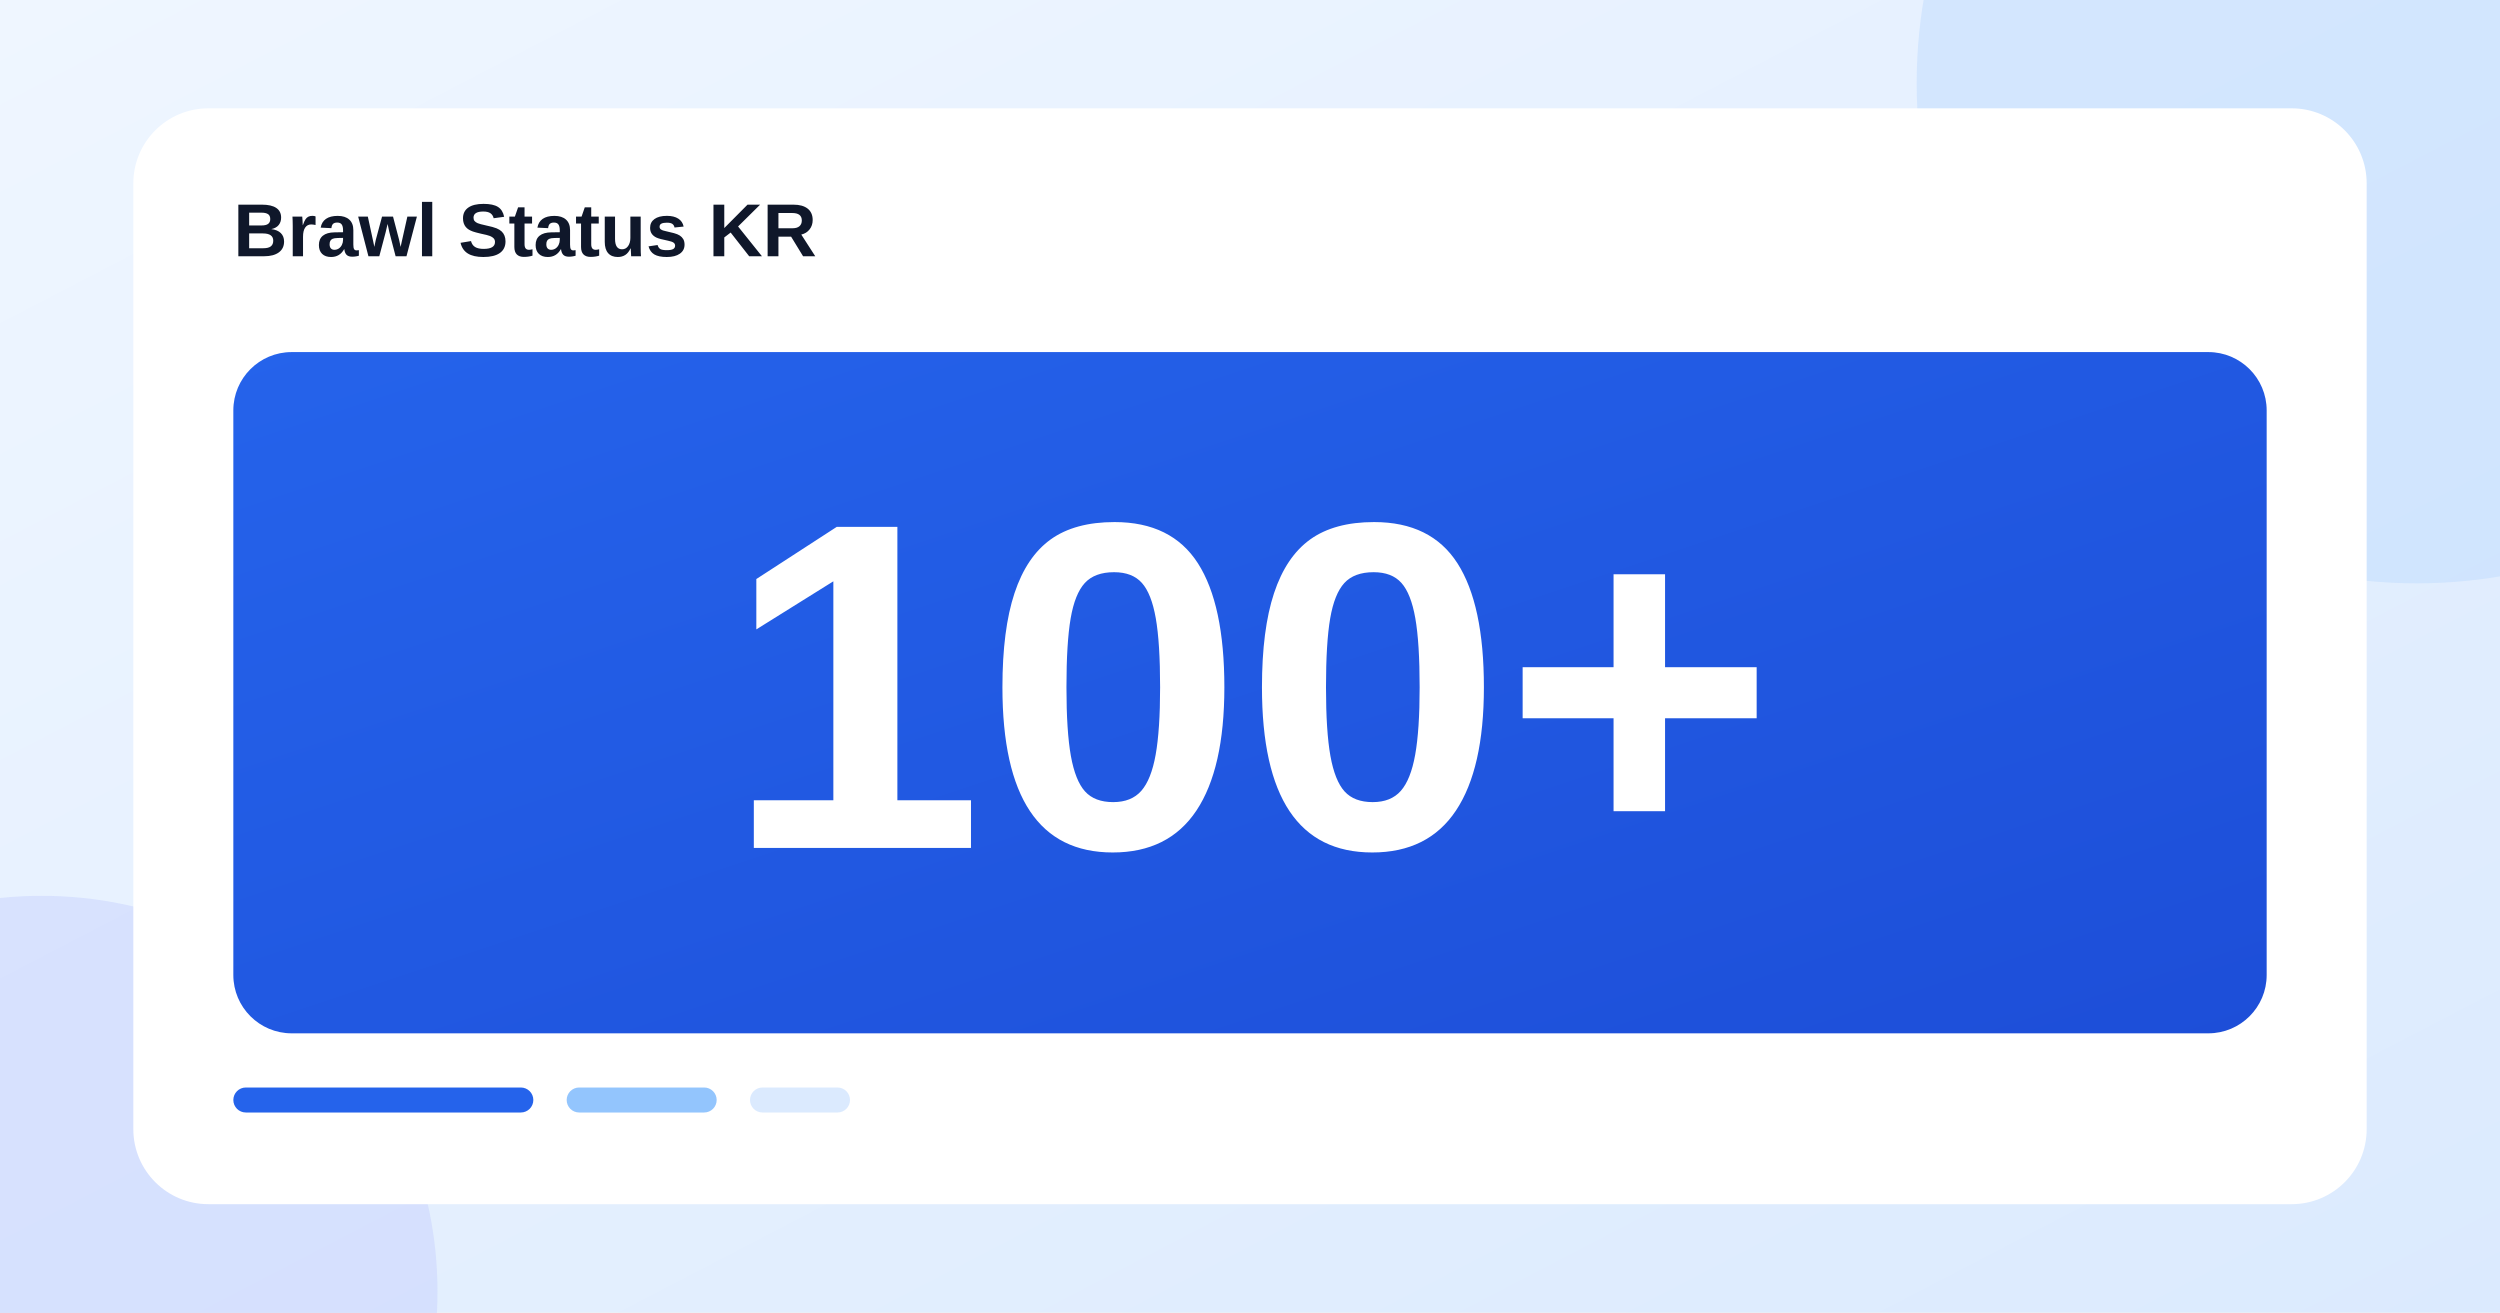
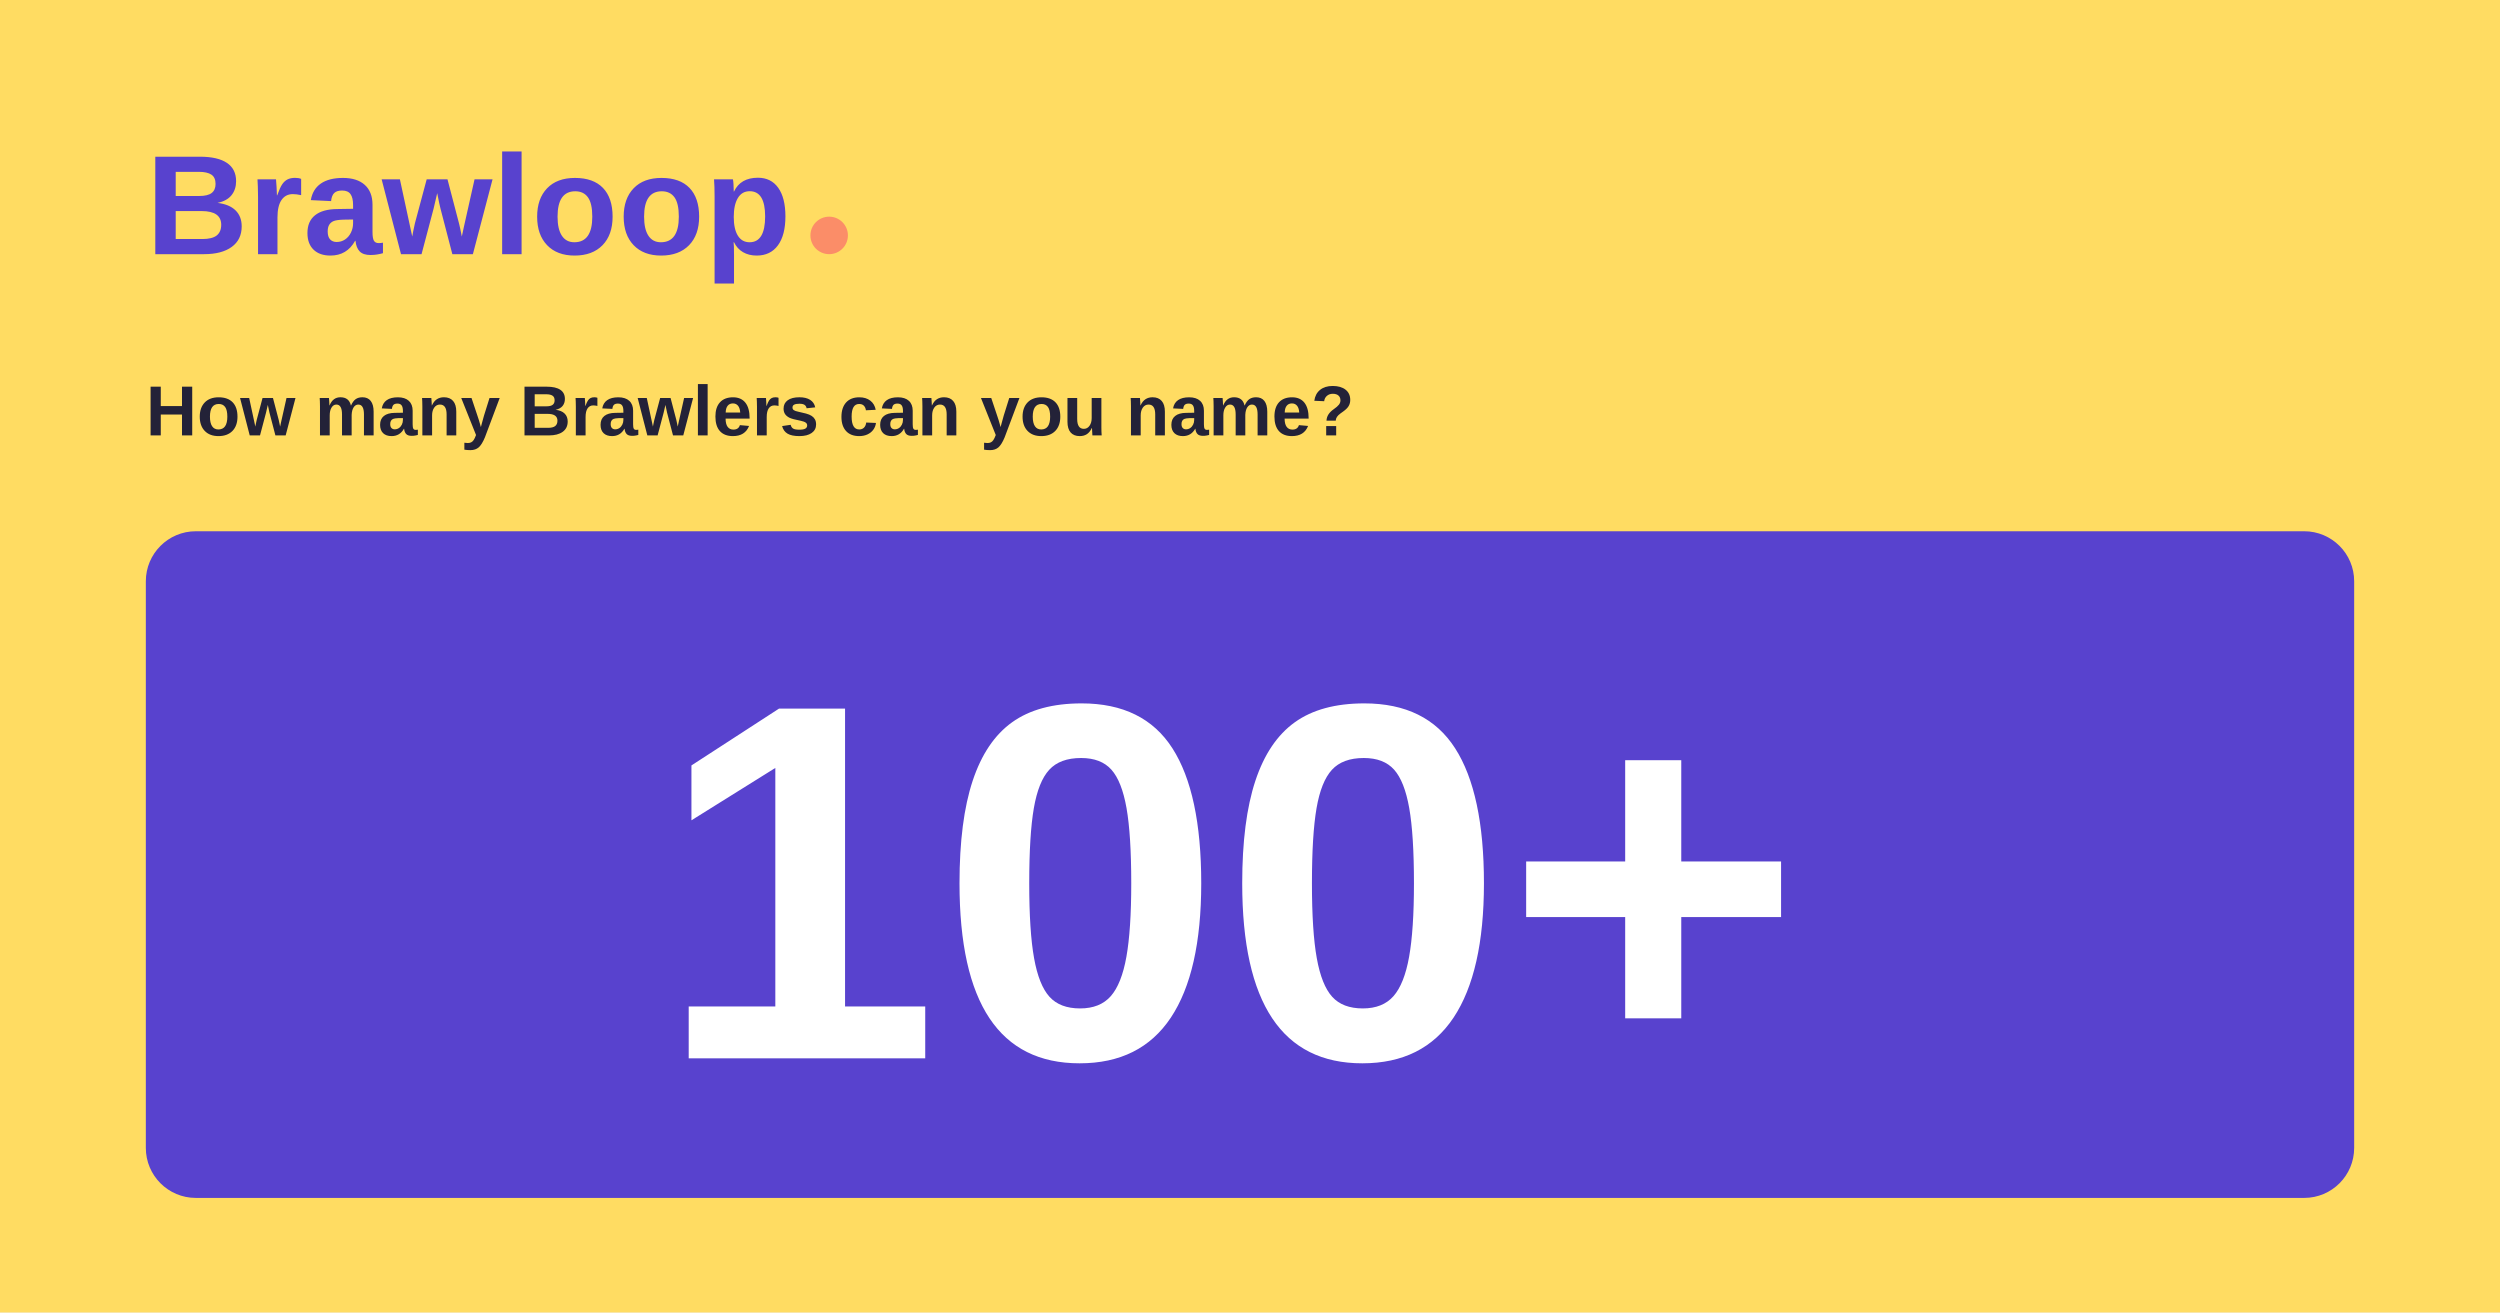
<svg xmlns="http://www.w3.org/2000/svg" width="1200" height="630" viewBox="0 0 1200 630">
-   <defs>
-     <linearGradient id="background" x2="1" y2="1">
-       <stop stop-color="#eff6ff" />
-       <stop offset="1" stop-color="#dbeafe" />
-     </linearGradient>
-     <linearGradient id="card" x2="1" y2="1">
-       <stop stop-color="#2563eb" />
-       <stop offset="1" stop-color="#1d4ed8" />
-     </linearGradient>
-   </defs>
-   <rect width="1200" height="630" fill="url(#background)" />
-   <circle cx="1160" cy="40" r="240" fill="#bfdbfe" opacity=".5" />
-   <circle cx="20" cy="620" r="190" fill="#c7d2fe" opacity=".5" />
-   <rect x="64" y="52" width="1072" height="526" rx="36" fill="#fff" />
-   <text x="112" y="123" fill="#0f172a" font-family="Arial, sans-serif" font-size="36" font-weight="700">Brawl Status KR</text>
-   <rect x="112" y="169" width="976" height="327" rx="28" fill="url(#card)" />
-   <text x="600" y="407" fill="#fff" text-anchor="middle" font-family="Arial, sans-serif" font-size="224" font-weight="900">100+</text>
-   <rect x="112" y="522" width="144" height="12" rx="6" fill="#2563eb" />
-   <rect x="272" y="522" width="72" height="12" rx="6" fill="#93c5fd" />
-   <rect x="360" y="522" width="48" height="12" rx="6" fill="#dbeafe" />
+   <rect width="1200" height="630" fill="#ffdc62" />
+   <text x="70" y="122" fill="#5842ce" font-family="Arial, sans-serif" font-size="68" font-weight="900">Brawloop</text>
+   <circle cx="398" cy="113" r="9" fill="#fb8d68" />
+   <text x="70" y="209" fill="#232238" font-family="Arial, sans-serif" font-size="34" font-weight="700">How many Brawlers can you name?</text>
+   <rect x="70" y="255" width="1060" height="320" rx="24" fill="#5842ce" />
+   <text x="590" y="508" fill="#fff" text-anchor="middle" font-family="Arial, sans-serif" font-size="244" font-weight="900">100+</text>
</svg>
